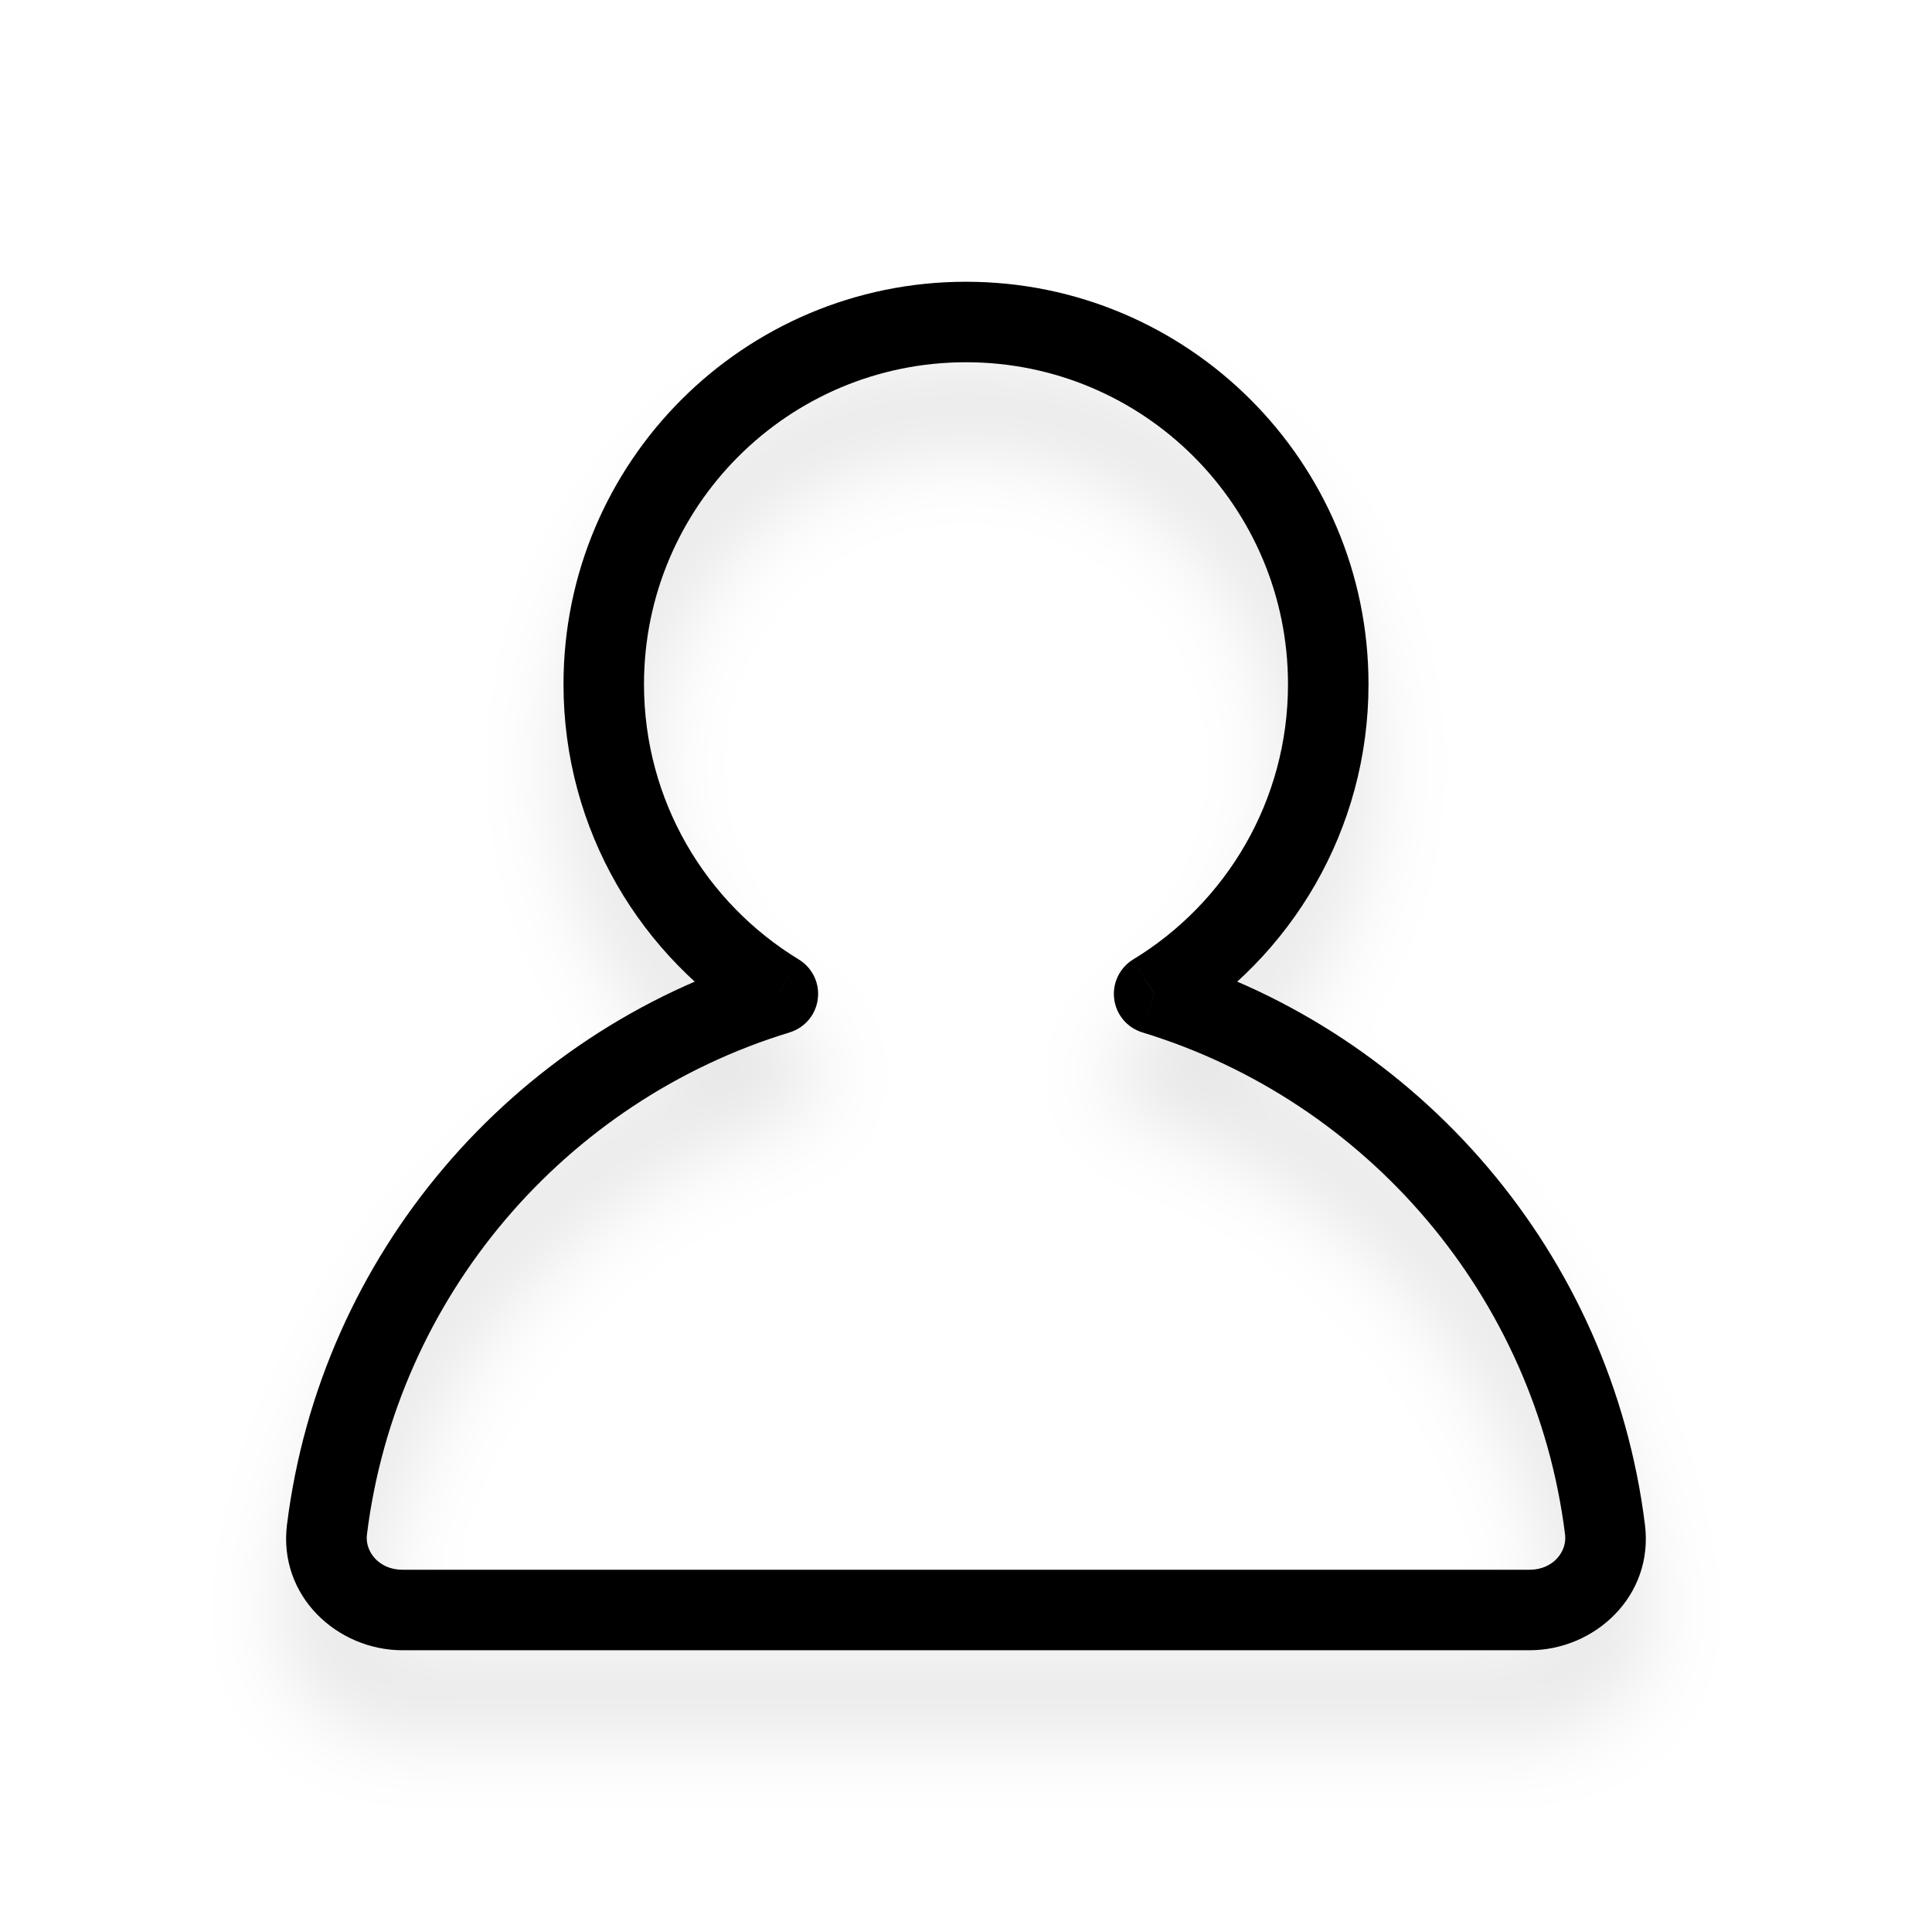
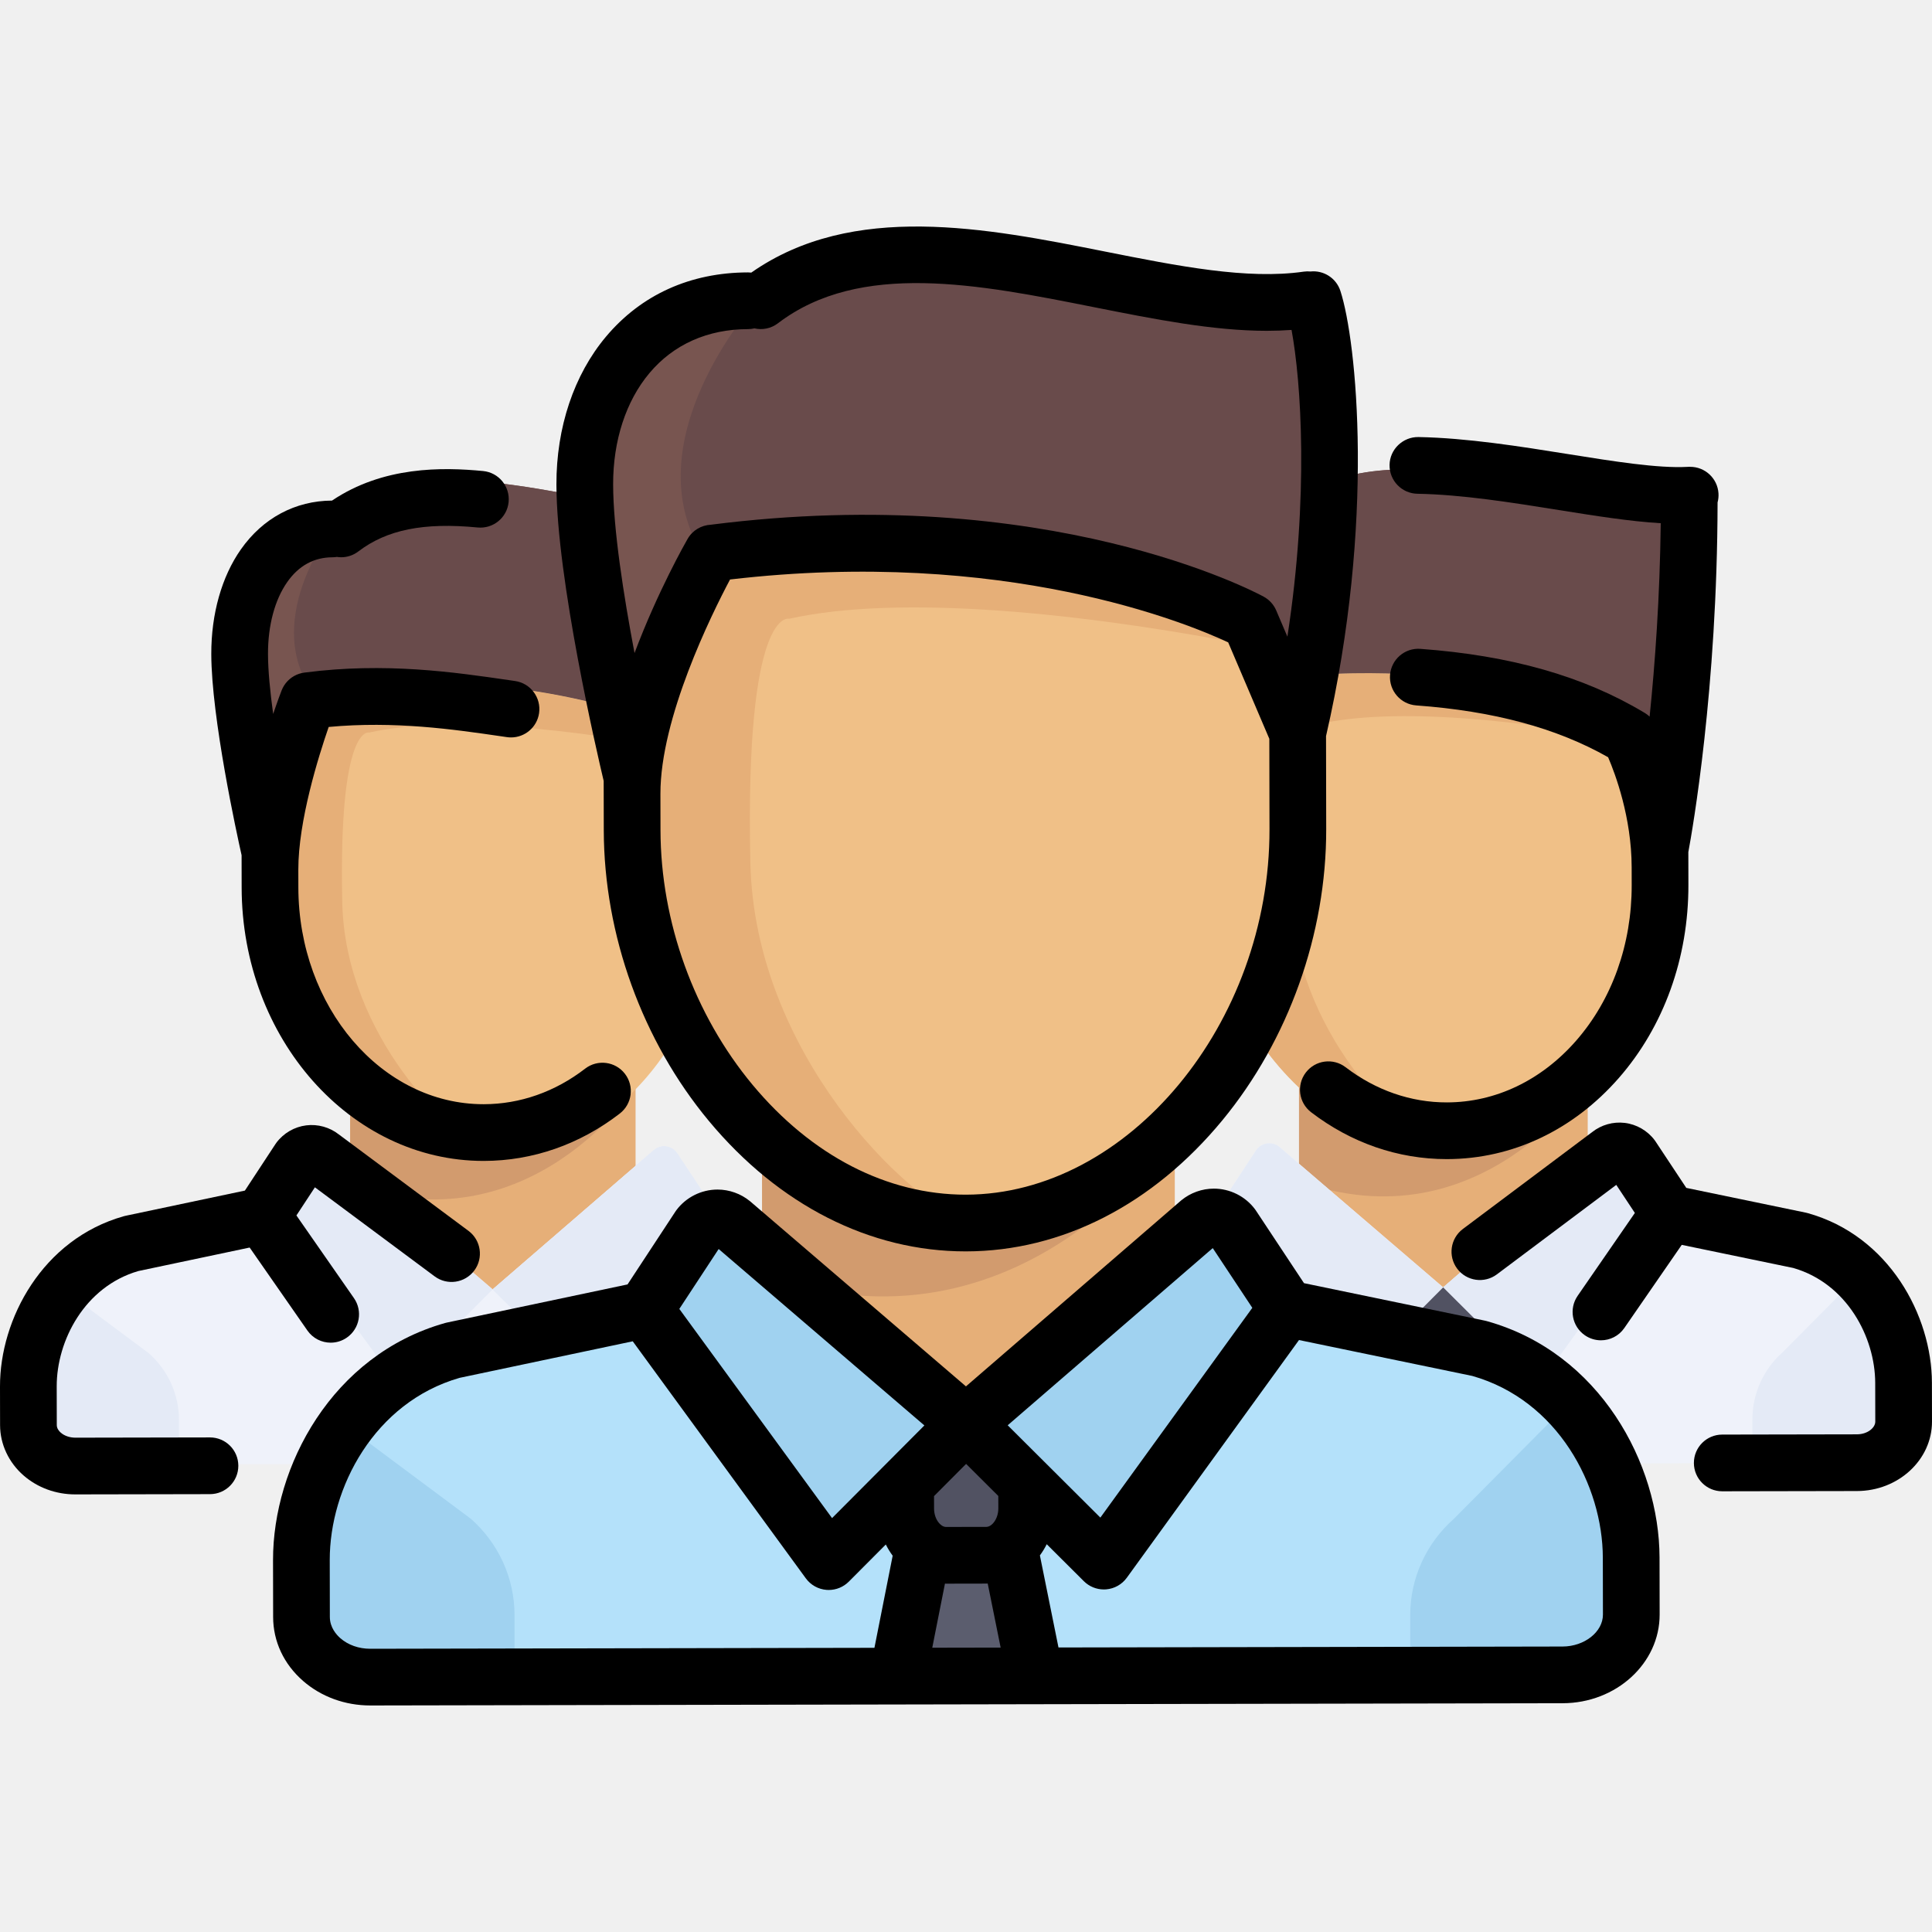
- <svg xmlns="http://www.w3.org/2000/svg" width="800px" height="800px" viewBox="0 0 24 24" fill="none">
-   <g clip-path="url(#clip0_15_82)">
-     <rect width="24" height="24" fill="white" />
-     <g filter="url(#filter0_d_15_82)">
-       <path d="M14.336 12.347L14.076 11.919C13.908 12.022 13.816 12.214 13.841 12.409C13.865 12.605 14.002 12.767 14.191 12.825L14.336 12.347ZM9.663 12.347L9.809 12.825C9.998 12.767 10.135 12.605 10.159 12.409C10.184 12.214 10.092 12.022 9.923 11.919L9.663 12.347ZM4.062 19.002L3.565 18.94L4.062 19.002ZM19.938 19.002L20.434 18.94L19.938 19.002ZM16 8.5C16 9.948 15.231 11.217 14.076 11.919L14.597 12.774C16.037 11.897 17 10.311 17 8.5H16ZM12 4.5C14.209 4.5 16 6.291 16 8.5H17C17 5.739 14.761 3.5 12 3.5V4.5ZM8 8.5C8 6.291 9.791 4.5 12 4.5V3.5C9.239 3.5 7 5.739 7 8.5H8ZM9.923 11.919C8.769 11.217 8 9.948 8 8.5H7C7 10.311 7.963 11.897 9.403 12.774L9.923 11.919ZM9.518 11.868C6.361 12.831 3.984 15.58 3.565 18.94L4.558 19.064C4.926 16.102 7.024 13.674 9.809 12.825L9.518 11.868ZM3.565 18.94C3.455 19.828 4.191 20.5 5 20.5V19.5C4.705 19.5 4.532 19.272 4.558 19.064L3.565 18.94ZM5 20.5H19V19.5H5V20.5ZM19 20.5C19.809 20.5 20.545 19.828 20.434 18.94L19.442 19.064C19.468 19.272 19.295 19.5 19 19.5V20.5ZM20.434 18.94C20.016 15.58 17.639 12.831 14.482 11.868L14.191 12.825C16.976 13.674 19.073 16.102 19.442 19.064L20.434 18.94Z" fill="#000000" />
-     </g>
+ <svg xmlns="http://www.w3.org/2000/svg" height="800px" width="800px" version="1.1" id="Layer_1" viewBox="0 0 512.002 512.002" xml:space="preserve">
+   <polygon style="fill:#E6AF78;" points="168.433,312.2 168.433,282.787 92.8,282.787 92.8,312.2 130.617,345.814 " />
+   <path style="fill:#D29B6E;" d="M92.8,282.787v31.033c47.638,17.164,75.633-25.793,75.633-25.793v-5.24H92.8V282.787z" />
+   <path style="fill:#EFF2FA;" d="M252.465,366.234c-0.03-16.19-10.269-33.453-27.886-38.354l-35.23-7.3l-10.005-15.109  c-1.438-1.91-4.177-2.237-6.024-0.719L130.56,341.7l0,0l0,0l-42.899-36.788c-1.853-1.51-4.591-1.172-6.022,0.742L71.692,320.8  l-35.202,7.432c-17.6,4.967-27.773,22.269-27.742,38.459l0.02,10.422c0.012,6.096,5.665,11.027,12.627,11.014l96.646-0.181  l25.212-0.047l96.646-0.181c6.962-0.013,12.597-4.966,12.585-11.061L252.465,366.234z" />
+   <g>
+     <path style="fill:#E4EAF6;" d="M39.42,358.614l-22.443-16.721c-5.36,7.225-8.244,16.169-8.228,24.798l0.02,10.422   c0.012,6.096,5.665,11.027,12.627,11.014l26.033-0.049v-11.815C47.428,369.53,44.516,363.114,39.42,358.614z" />
+     <path style="fill:#E4EAF6;" d="M252.484,376.656l-0.019-10.422c-0.019-10.34-4.209-21.113-11.82-28.828l-21.054,21.21   c-5.097,4.5-8.008,10.916-8.008,17.649v11.506l28.316-0.053C246.862,387.704,252.496,382.751,252.484,376.656z" />
  </g>
-   <defs>
-     <filter id="filter0_d_15_82" x="2.554" y="3.5" width="18.891" height="19" filterUnits="userSpaceOnUse" color-interpolation-filters="sRGB">
-       <feFlood flood-opacity="0" result="BackgroundImageFix" />
-       <feColorMatrix in="SourceAlpha" type="matrix" values="0 0 0 0 0 0 0 0 0 0 0 0 0 0 0 0 0 0 127 0" result="hardAlpha" />
-       <feOffset dy="1" />
-       <feGaussianBlur stdDeviation="0.5" />
-       <feColorMatrix type="matrix" values="0 0 0 0 0 0 0 0 0 0 0 0 0 0 0 0 0 0 0.1 0" />
-       <feBlend mode="normal" in2="BackgroundImageFix" result="effect1_dropShadow_15_82" />
-       <feBlend mode="normal" in="SourceGraphic" in2="effect1_dropShadow_15_82" result="shape" />
-     </filter>
-     <clipPath id="clip0_15_82">
-       <rect width="24" height="24" fill="white" />
-     </clipPath>
-   </defs>
+   <path style="fill:#785550;" d="M69.952,226.403c0.687-16.947,9.608-38.251,11.814-42.898c0.282-0.592,0.439-0.911,0.439-0.911  c6.808-0.863,13.33-1.387,19.545-1.635c1.775-0.071,3.527-0.12,5.253-0.147c47.456-0.763,75.72,14.316,75.72,14.316l8.881,20.395  c12.566-38.451,8.134-70.943,4.112-79.767c-30.577,4.295-76.133-20.909-104.614,0.162l0,0  c-18.097,0.033-30.569,15.088-30.533,33.753c0.035,18.018,8.469,54.027,8.469,54.027l0.914,5.884c-0.001-0.603-0.024-1.503,0-2.119  C69.953,227.433,69.95,226.433,69.952,226.403z" />
+   <path style="fill:#F0C087;" d="M191.142,239.71c0.044-0.335,0.086-0.669,0.126-1.003c1.058-8.801,2.078-19.941-1.804-28.096  c-2.417-5.077-4.498-10.33-6.741-15.482c0,0-28.264-15.08-75.72-14.316c-1.725,0.028-3.477,0.076-5.253,0.147  c-6.216,0.249-12.737,0.772-19.545,1.635c0,0-0.158,0.319-0.439,0.911c-16.369,34.502-18.966,77.377,11.047,105.862  c6.882,6.533,15.243,11.709,24.546,14.278c1.155,0.32,2.322,0.598,3.5,0.835c0.228,0.046,0.457,0.091,0.686,0.133  c2.943,0.547,5.948,0.834,9.003,0.828C165.962,305.378,187.12,270.138,191.142,239.71z" />
+   <path style="fill:#E6AF78;" d="M90.705,239.178c-1.026-47.425,7.1-45.039,7.1-45.039c20.045-4.488,53.234-1.32,86.794,5.381  c-0.62-1.468-1.241-2.934-1.877-4.391c0,0-28.264-15.08-75.72-14.316c-1.725,0.028-3.477,0.076-5.253,0.147  c-6.216,0.249-12.737,0.772-19.545,1.635c0,0-0.158,0.319-0.439,0.911c-16.369,34.502-18.966,77.377,11.047,105.862  c6.882,6.533,15.243,11.709,24.546,14.278c1.155,0.32,2.322,0.598,3.5,0.835c0.228,0.046,0.457,0.091,0.686,0.133  c2.935,0.546,5.933,0.832,8.98,0.828C119.512,301.693,91.466,274.342,90.705,239.178z" />
+   <path style="fill:#694B4B;" d="M195.715,135.757c-30.577,4.295-76.133-20.909-104.614,0.162c0,0-22.314,25.651-8.897,46.676  c6.808-0.863,13.33-1.387,19.545-1.635c0.037-0.002,0.074-0.002,0.111-0.004c1.737-0.068,3.452-0.116,5.141-0.143  c47.456-0.763,75.72,14.316,75.72,14.316l8.881,20.395C204.17,177.073,199.737,144.58,195.715,135.757z" />
+   <path style="fill:#E4EAF6;" d="M117.978,354.33l12.582-12.63l-42.899-36.788c-1.853-1.51-4.591-1.172-6.022,0.742L71.692,320.8  l33.703,46.159L117.978,354.33z" />
+   <path id="SVGCleanerId_0" style="fill:#E4EAF6;" d="M155.82,366.865l33.529-46.285l-10.005-15.109  c-1.438-1.91-4.177-2.237-6.024-0.719L130.56,341.7l12.63,12.582L155.82,366.865z" />
+   <g>
+     <path id="SVGCleanerId_0_1_" style="fill:#E4EAF6;" d="M155.82,366.865l33.529-46.285l-10.005-15.109   c-1.438-1.91-4.177-2.237-6.024-0.719L130.56,341.7l12.63,12.582L155.82,366.865z" />
+   </g>
+   <polygon style="fill:#E6AF78;" points="420.762,311.324 420.762,281.572 344.257,281.572 344.257,311.324 382.51,345.326 " />
+   <path style="fill:#D29B6E;" d="M344.257,281.572v31.391c48.187,17.361,76.505-26.09,76.505-26.09v-5.3L344.257,281.572  L344.257,281.572z" />
+   <path style="fill:#EFF2FA;" d="M505.763,365.981c-0.031-16.376-10.387-33.839-28.208-38.795l-35.635-7.384L431.8,304.519  c-1.455-1.932-4.225-2.262-6.094-0.728l-43.253,37.375l0,0l0,0l-43.393-37.211c-1.875-1.528-4.644-1.186-6.091,0.751l-10.062,15.32  l-35.607,7.517c-17.803,5.024-28.093,22.525-28.063,38.902l0.02,10.542c0.012,6.167,5.73,11.154,12.772,11.141l97.76-0.183  l25.503-0.048l97.76-0.183c7.043-0.013,12.742-5.023,12.73-11.189L505.763,365.981z" />
+   <g>
+     <path style="fill:#E4EAF6;" d="M290.261,358.274l-22.702-16.913c-5.422,7.308-8.339,16.355-8.323,25.083l0.02,10.542   c0.012,6.167,5.73,11.154,12.772,11.141l26.333-0.049v-11.951C298.361,369.315,295.417,362.826,290.261,358.274z" />
+     <path style="fill:#E4EAF6;" d="M505.782,376.523l-0.02-10.542c-0.02-10.459-4.257-21.357-11.956-29.161l-21.297,21.454   c-5.156,4.552-8.101,11.041-8.101,17.852v11.639l28.643-0.054C500.094,387.699,505.794,382.689,505.782,376.523z" />
+   </g>
+   <path style="fill:#785550;" d="M321.145,224.539c0.695-17.142,9.72-38.692,11.95-43.392c0.285-0.599,0.444-0.922,0.444-0.922  c6.887-0.873,13.484-1.403,19.771-1.654c1.796-0.072,3.568-0.121,5.313-0.149c48.003-0.772,76.593,14.482,76.593,14.482  l8.983,20.631c12.711-38.895,8.228-71.761,4.159-80.687c-30.929,4.344-77.011-21.151-105.82,0.163l0,0  c-18.306,0.033-30.921,15.262-30.885,34.141c0.035,18.225,8.566,54.65,8.566,54.65l0.925,5.952c-0.001-0.61-0.024-1.52,0-2.144  C321.146,225.581,321.144,224.569,321.145,224.539z" />
+   <path style="fill:#F0C087;" d="M443.732,237.999c0.045-0.339,0.087-0.677,0.128-1.015c1.07-8.903,2.102-20.171-1.825-28.421  c-2.445-5.136-4.55-10.449-6.819-15.661c0,0-28.59-15.254-76.593-14.482c-1.745,0.028-3.517,0.077-5.313,0.149  c-6.288,0.252-12.885,0.781-19.771,1.654c0,0-0.159,0.323-0.444,0.922c-16.558,34.9-19.185,78.27,11.174,107.082  c6.962,6.608,15.42,11.845,24.83,14.443c1.168,0.323,2.348,0.605,3.54,0.844c0.231,0.046,0.462,0.092,0.694,0.135  c2.977,0.553,6.017,0.843,9.106,0.838C418.263,304.424,439.664,268.778,443.732,237.999z" />
+   <path style="fill:#E6AF78;" d="M342.138,237.461c-1.037-47.972,7.182-45.558,7.182-45.558c20.276-4.54,53.847-1.336,87.794,5.443  c-0.627-1.485-1.256-2.968-1.899-4.443c0,0-28.59-15.254-76.593-14.482c-1.745,0.028-3.517,0.077-5.313,0.149  c-6.288,0.252-12.885,0.781-19.771,1.654c0,0-0.159,0.323-0.444,0.922c-16.558,34.9-19.185,78.27,11.174,107.082  c6.962,6.608,15.419,11.845,24.83,14.443c1.168,0.323,2.348,0.605,3.54,0.844c0.231,0.046,0.462,0.092,0.694,0.135  c2.969,0.552,6.001,0.841,9.083,0.837C371.277,300.696,342.907,273.031,342.138,237.461z" />
+   <path style="fill:#694B4B;" d="M448.359,132.847c-30.929,4.344-77.011-21.151-105.82,0.163c0,0-22.571,25.947-9,47.214  c6.887-0.873,13.484-1.403,19.771-1.654c0.038-0.002,0.075-0.002,0.113-0.004c1.757-0.069,3.492-0.118,5.2-0.145  c48.003-0.772,76.593,14.482,76.593,14.482l8.983,20.631C456.91,174.639,452.428,141.773,448.359,132.847z" />
+   <path style="fill:#E4EAF6;" d="M369.725,353.94l12.727-12.775l-43.393-37.211c-1.875-1.528-4.644-1.186-6.091,0.751l-10.062,15.32  l34.091,46.691L369.725,353.94z" />
+   <path id="SVGCleanerId_1" style="fill:#E4EAF6;" d="M408.004,366.619l33.916-46.819L431.8,304.518  c-1.455-1.932-4.225-2.262-6.094-0.728l-43.253,37.375l12.776,12.727L408.004,366.619z" />
+   <g>
+     <path id="SVGCleanerId_1_1_" style="fill:#E4EAF6;" d="M408.004,366.619l33.916-46.819L431.8,304.518   c-1.455-1.932-4.225-2.262-6.094-0.728l-43.253,37.375l12.776,12.727L408.004,366.619z" />
+   </g>
+   <g>
+     <polyline style="fill:#515262;" points="390.417,365.515 374.478,364.984 369.789,387.944 395.292,387.896 390.417,365.515  " />
+     <path style="fill:#515262;" d="M369.733,358.191c0.009,4.676,3.841,8.494,8.517,8.485l8.501-0.016   c4.676-0.009,8.493-3.841,8.485-8.517l-0.008-4.25l-12.776-12.727l-12.727,12.776L369.733,358.191z" />
+   </g>
+   <polygon style="fill:#E6AF78;" points="311.331,335.374 311.331,292.844 201.965,292.844 201.965,335.374 256.648,383.982 " />
+   <path style="fill:#D29B6E;" d="M201.965,292.844v44.874c68.885,24.819,109.366-37.297,109.366-37.297v-7.578H201.965z" />
+   <path style="fill:#B4E1FA;" d="M432.84,413.507c-0.044-23.41-14.849-48.374-40.324-55.459l-50.942-10.555l-14.467-21.846  c-2.079-2.761-6.04-3.234-8.711-1.041l-61.832,53.427l0,0l0,0l-62.032-53.195c-2.679-2.183-6.638-1.695-8.707,1.074l-14.385,21.901  L120.54,358.56c-25.45,7.182-40.16,32.201-40.116,55.611l0.028,15.07c0.017,8.815,8.191,15.946,18.258,15.927l139.75-0.263  l36.457-0.068l139.75-0.262c10.067-0.019,18.215-7.18,18.198-15.995L432.84,413.507z" />
+   <g>
+     <path style="fill:#A0D2F0;" d="M124.777,402.49l-32.452-24.178c-7.751,10.447-11.921,23.38-11.898,35.858l0.028,15.07   c0.017,8.815,8.191,15.946,18.258,15.927l37.643-0.071V428.01C136.358,418.274,132.148,408.997,124.777,402.49z" />
+     <path style="fill:#A0D2F0;" d="M432.868,428.577l-0.028-15.07c-0.028-14.952-6.086-30.53-17.091-41.686l-30.444,30.67   c-7.37,6.506-11.58,15.784-11.58,25.521v16.638l40.946-0.077C424.738,444.554,432.885,437.392,432.868,428.577z" />
+   </g>
+   <path style="fill:#785550;" d="M168.802,210.299c0.996-24.331,13.914-54.919,17.107-61.591c0.407-0.851,0.635-1.307,0.635-1.307  c9.859-1.238,19.303-1.991,28.303-2.348c2.572-0.102,5.108-0.172,7.607-0.211c68.72-1.096,109.648,20.555,109.648,20.555  l12.861,29.283c18.197-55.206,11.779-101.856,5.954-114.526c-44.277,6.167-109.727-29.98-150.971,0.273l-3.505,0.006  c-26.206,0.047-41.621,21.968-41.568,48.767c0.05,25.869,12.605,77.217,12.605,77.217l1.324,8.448c-0.002-0.867-0.035-2.158,0-3.043  C168.804,211.778,168.8,210.343,168.802,210.299z" />
+   <path style="fill:#F0C087;" d="M344.293,229.405c0.064-0.481,0.125-0.961,0.183-1.441c1.532-12.636,3.009-28.63-2.613-40.339  c-3.5-7.289-6.513-14.831-9.762-22.229c0,0-40.928-21.652-109.648-20.555c-2.499,0.04-5.035,0.109-7.607,0.211  c-9.001,0.358-18.444,1.109-28.303,2.348c0,0-0.228,0.457-0.636,1.309c-23.703,49.537-27.465,111.096,15.998,151.993  c9.967,9.378,22.073,16.812,35.545,20.5c1.673,0.459,3.362,0.859,5.068,1.197c0.331,0.066,0.662,0.131,0.994,0.192  c4.261,0.786,8.614,1.196,13.037,1.188C307.832,323.689,338.47,273.093,344.293,229.405z" />
+   <path style="fill:#E6AF78;" d="M198.854,228.641c-1.485-68.091,10.281-64.665,10.281-64.665  c29.027-6.443,77.086-1.896,125.684,7.726c-0.898-2.107-1.798-4.212-2.717-6.305c0,0-40.928-21.652-109.648-20.555  c-2.499,0.04-5.035,0.109-7.607,0.211c-9.001,0.358-18.444,1.109-28.303,2.348c0,0-0.228,0.457-0.636,1.309  c-23.703,49.536-27.465,111.096,15.998,151.992c9.966,9.378,22.073,16.812,35.545,20.5c1.673,0.459,3.362,0.859,5.068,1.197  c0.331,0.066,0.662,0.131,0.994,0.192c4.25,0.784,8.592,1.193,13.004,1.187C240.569,318.398,199.956,279.129,198.854,228.641z" />
+   <path style="fill:#694B4B;" d="M350.917,80.153c-44.277,6.167-109.727-29.98-150.971,0.273c0,0-32.83,36.789-13.403,66.974  c9.859-1.238,19.303-1.991,28.303-2.348c0.054-0.002,0.107-0.003,0.161-0.006c2.516-0.098,4.999-0.167,7.444-0.206  c68.72-1.096,109.648,20.555,109.648,20.555l12.861,29.283C363.16,139.473,356.741,92.822,350.917,80.153z" />
+   <path style="fill:#A0D2F0;" d="M238.372,396.295l18.194-18.263l-62.032-53.195c-2.679-2.183-6.638-1.695-8.707,1.074l-14.385,21.901  l48.734,66.746L238.372,396.295z" />
+   <path style="fill:#E4EAF6;" d="M293.091,414.42l48.483-66.928l-14.467-21.846c-2.079-2.761-6.04-3.234-8.711-1.041l-61.832,53.427  l18.263,18.194L293.091,414.42z" />
+   <path style="fill:#A0D2F0;" d="M293.091,414.42l48.483-66.928l-14.467-21.846c-2.079-2.761-6.04-3.234-8.711-1.041l-61.832,53.427  l18.263,18.194L293.091,414.42z" />
+   <polyline style="fill:#5B5D6E;" points="267.952,412.842 245.167,412.082 238.464,444.903 274.92,444.835 267.952,412.842 " />
+   <path style="fill:#515262;" d="M237.382,403.559c0.013,7.051,5.793,12.81,12.844,12.796l12.82-0.024  c7.051-0.013,12.81-5.793,12.796-12.844l-0.012-6.409l-19.266-19.194l-19.194,19.266L237.382,403.559z" />
+   <path d="M160.009,220.024c0.052,27.767,10.22,55.868,27.893,77.098c18.532,22.259,42.667,34.509,67.982,34.508  c0.048,0,0.099,0,0.147,0c25.363-0.048,49.483-12.388,67.916-34.746c17.537-21.27,27.565-49.398,27.512-77.171l-0.046-24.639  c13.091-56.831,8.118-104.773,3.804-117.985c-1.12-3.432-4.476-5.507-7.927-5.14c-0.58-0.054-1.174-0.049-1.776,0.038  c-14.988,2.171-33.325-1.476-52.738-5.336c-31.341-6.232-66.758-13.261-93.677,5.591c-0.282-0.032-0.566-0.052-0.856-0.052  c-0.005,0-0.01,0-0.015,0c-15.282,0.029-28.291,5.911-37.621,17.012c-8.508,10.123-13.178,24.047-13.15,39.207  c0.047,25.034,10.824,71.385,12.525,78.55L160.009,220.024z M256.003,316.601c-0.039,0-0.078,0-0.117,0  c-20.772,0-40.809-10.33-56.433-29.096c-15.471-18.582-24.37-43.188-24.415-67.509l-0.018-9.611c0,0,0-0.001,0-0.002  c-0.038-20.12,13.509-47.494,18.451-56.81c72.711-8.51,121.309,11.649,132.011,16.66l10.904,25.56l0.045,23.949  C336.529,271.258,298.945,316.52,256.003,316.601z M172.113,98.869c6.39-7.603,15.431-11.632,26.144-11.652  c0.577-0.001,1.136-0.073,1.675-0.197c2.099,0.479,4.387,0.059,6.233-1.349c21.761-16.594,53.238-10.335,83.68-4.281  c16.137,3.209,31.575,6.279,45.903,6.279c2.203,0,4.378-0.08,6.528-0.235c2.522,13.647,4.655,43.9-1.1,81.287l-2.962-6.943  c-0.663-1.556-1.833-2.842-3.318-3.651c-2.298-1.251-57.209-30.458-146.529-19.069c-2.466,0.124-4.819,1.454-6.142,3.753  c-0.528,0.918-7.943,13.931-14.068,30.26c-2.897-15.287-5.648-32.89-5.67-44.692C162.465,116.761,165.884,106.282,172.113,98.869z" />
+   <path d="M393.973,350.099c-0.161-0.044-0.325-0.084-0.489-0.118l-47.91-9.927l-12.757-19.265c-0.083-0.126-0.171-0.25-0.262-0.372  C330,317.025,325.939,315,321.692,315c-3.134,0-6.197,1.097-8.621,3.088c-0.048,0.04-0.097,0.08-0.144,0.121l-56.936,49.198  l-57.122-48.984c-0.047-0.04-0.095-0.08-0.144-0.12c-2.419-1.971-5.466-3.056-8.581-3.056c-4.268,0-8.34,2.04-10.893,5.456  c-0.09,0.121-0.177,0.245-0.26,0.372l-12.685,19.313l-47.873,10.107c-0.164,0.034-0.328,0.074-0.489,0.12  c-29.992,8.463-45.636,38.027-45.588,62.857l0.028,15.07c0.012,6.461,2.83,12.472,7.935,16.925  c4.808,4.194,11.126,6.502,17.797,6.501c0.018,0,0.037,0,0.055,0l139.713-0.262c0.01,0,0.021,0.001,0.031,0.001  c0.013,0,0.025-0.001,0.037-0.001l36.374-0.068c0.01,0,0.019,0.001,0.029,0.001c0.009,0,0.018-0.001,0.027-0.001l139.745-0.263  c14.194-0.027,25.723-10.58,25.698-23.524l-0.028-15.07C439.751,387.954,423.996,358.45,393.973,350.099z M321.393,330.758  l10.485,15.833l-40.27,55.591l-24.558-24.467L321.393,330.758z M250.424,419.672c0.097,0.002,0.193,0.017,0.292,0.017  c0.01,0,0.021,0,0.031,0l10.686-0.02c0.108,0,0.213-0.016,0.322-0.019l3.429,16.979l-18.125,0.034L250.424,419.672z   M264.569,399.742c0.005,2.755-1.696,4.895-3.164,4.898l-10.686,0.02c-0.001,0-0.002,0-0.003,0c-0.837,0-1.521-0.645-1.854-1.031  c-0.84-0.971-1.323-2.376-1.326-3.855l-0.006-3.292l8.5-8.532l8.532,8.5L264.569,399.742z M190.452,331.004l54.52,46.753  l-24.466,24.558l-40.479-55.438L190.452,331.004z M98.143,436.942c-0.009,0-0.018,0-0.027,0c-3.037,0-5.847-0.993-7.917-2.798  c-1.038-0.906-2.779-2.84-2.785-5.628l-0.028-15.07c-0.036-19.101,11.772-41.778,34.409-48.299l45.89-9.689l45.869,62.82  c1.295,1.774,3.303,2.894,5.495,3.061c0.191,0.015,0.384,0.022,0.574,0.022c1.99,0,3.907-0.791,5.323-2.211l9.804-9.841  c0.522,1.043,1.127,2.039,1.82,2.975c-0.004,0.02-0.01,0.038-0.014,0.057l-4.822,24.349L98.143,436.942z M414.099,436.349  l-133.589,0.25l-4.913-24.331c-0.004-0.021-0.011-0.04-0.016-0.061c0.681-0.928,1.294-1.919,1.816-2.971l9.834,9.797  c1.415,1.409,3.323,2.191,5.303,2.191c0.2,0,0.401-0.008,0.602-0.024c2.191-0.175,4.195-1.302,5.483-3.082l45.632-62.993  l45.927,9.516c22.662,6.435,34.554,29.068,34.59,48.168l0.028,15.07C424.807,432.461,419.907,436.338,414.099,436.349z" />
+   <path d="M64.04,235.239c0.075,39.959,28.822,72.421,64.109,72.418c0.034,0,0.073,0,0.108,0c12.935-0.024,25.382-4.366,35.994-12.556  c3.285-2.535,3.893-7.254,1.358-10.54c-2.536-3.286-7.254-3.893-10.54-1.358c-7.967,6.148-17.248,9.407-26.841,9.425  c-0.028,0-0.052,0-0.08,0c-27.009,0-49.02-25.739-49.08-57.417l-0.009-4.712l0,0c-0.025-12.901,5.337-30.02,8.047-37.847  c17.483-1.628,33.078,0.634,45.803,2.488l1.435,0.209c0.367,0.053,0.73,0.079,1.09,0.079c3.672,0,6.883-2.694,7.427-6.434  c0.597-4.108-2.248-7.92-6.355-8.517l-1.429-0.207c-14.701-2.143-32.992-4.808-54.325-2.036c-0.03,0.003-0.059,0.006-0.089,0.01  h-0.001c-0.005,0-0.009,0.002-0.014,0.002c-0.238,0.032-0.474,0.075-0.707,0.129c-0.109,0.025-0.213,0.059-0.32,0.088  c-0.125,0.035-0.251,0.067-0.375,0.108c-0.14,0.047-0.276,0.103-0.412,0.157c-0.087,0.035-0.175,0.066-0.26,0.104  c-0.141,0.063-0.278,0.134-0.414,0.206c-0.079,0.041-0.159,0.079-0.236,0.123c-0.125,0.071-0.244,0.149-0.365,0.227  c-0.086,0.056-0.174,0.109-0.258,0.168c-0.101,0.071-0.197,0.148-0.294,0.225c-0.097,0.076-0.195,0.151-0.29,0.232  c-0.077,0.067-0.149,0.138-0.224,0.208c-0.105,0.098-0.21,0.196-0.31,0.302c-0.06,0.063-0.116,0.131-0.174,0.197  c-0.103,0.116-0.205,0.231-0.302,0.355c-0.056,0.072-0.106,0.147-0.159,0.221c-0.087,0.121-0.176,0.241-0.256,0.369  c-0.067,0.105-0.125,0.216-0.187,0.326c-0.057,0.101-0.117,0.198-0.17,0.303c-0.102,0.2-0.192,0.406-0.277,0.615  c-0.007,0.018-0.016,0.034-0.023,0.052c0,0.001-0.002,0.005-0.003,0.007c-0.007,0.018-0.013,0.035-0.02,0.052  c-0.172,0.444-1.041,2.707-2.22,6.19c-0.807-5.891-1.361-11.515-1.369-15.91c-0.014-7.579,1.798-14.348,5.106-19.058  c3.046-4.34,7.081-6.545,11.993-6.555c0.393,0,0.776-0.041,1.153-0.1c0.374,0.057,0.75,0.096,1.13,0.096  c1.588,0,3.19-0.502,4.551-1.54c7.579-5.778,17.334-7.738,31.631-6.354c4.131,0.397,7.804-2.625,8.204-6.755  c0.4-4.131-2.625-7.804-6.756-8.204c-10.819-1.047-26.483-1.3-40.045,7.83c-9.757,0.05-18.334,4.643-24.162,12.945  c-5.072,7.225-7.854,17.07-7.834,27.721c0.032,16.883,6.777,47.731,8.03,53.316L64.04,235.239z" />
+   <path d="M55.647,380.934c-0.005,0-0.01,0-0.015,0l-35.681,0.067c-1.459-0.01-2.866-0.476-3.828-1.315  c-0.489-0.427-1.073-1.125-1.074-2.028l-0.019-10.262c-0.023-12.08,7.392-26.408,21.61-30.55l29.521-6.233l15.304,21.989  c1.461,2.098,3.798,3.222,6.175,3.222c1.481,0,2.978-0.437,4.285-1.348c3.407-2.371,4.246-7.054,1.876-10.46l-15.247-21.907  l4.898-7.457l31.729,23.596c3.328,2.477,8.037,1.784,10.514-1.545c2.477-3.33,1.784-8.037-1.545-10.514l-34.361-25.555  c-2.427-1.905-5.555-2.779-8.623-2.402c-3.135,0.387-6.018,2.06-7.909,4.591c-0.091,0.122-0.177,0.246-0.262,0.373l-8.094,12.324  l-31.627,6.678c-0.164,0.035-0.328,0.075-0.489,0.12C11.217,328.404-0.034,349.617,0,367.426l0.019,10.261  c0.009,5.027,2.277,9.884,6.224,13.326c3.71,3.236,8.572,5.019,13.693,5.018c0.014,0,0.028,0,0.042,0l35.681-0.067  c4.15-0.008,7.508-3.379,7.5-7.528C63.153,384.289,59.791,380.934,55.647,380.934z" />
+   <path d="M375.628,130.852c11.82,0.213,24.871,2.3,37.493,4.318c9.704,1.551,18.991,3.024,26.994,3.486  c-0.234,19.623-1.509,37.225-2.948,51.256c-0.054-0.051-0.111-0.101-0.167-0.15c-0.109-0.097-0.22-0.188-0.334-0.279  c-0.078-0.061-0.155-0.122-0.236-0.181c-0.126-0.092-0.255-0.177-0.387-0.26c-0.052-0.033-0.099-0.071-0.152-0.103  c-0.06-0.036-0.121-0.069-0.181-0.105c-0.017-0.009-0.033-0.02-0.051-0.029c-15.99-9.591-35.37-15.106-59.241-16.851  c-4.142-0.305-7.74,2.807-8.042,6.946s2.807,7.74,6.946,8.042c20.578,1.504,37.237,6.008,50.848,13.733  c1.892,4.407,6.214,15.921,6.239,29.162l0,0l0.009,4.711c0.029,15.702-5.199,30.35-14.724,41.244  c-9.202,10.524-21.354,16.333-34.22,16.357c-9.56,0.031-18.886-3.206-26.877-9.324c-3.295-2.523-8.011-1.898-10.535,1.398  c-2.523,3.295-1.897,8.012,1.399,10.534c10.614,8.127,23.035,12.421,35.931,12.42c0.037,0,0.074,0,0.11,0  c17.255-0.032,33.416-7.666,45.505-21.494c11.927-13.642,18.474-31.812,18.438-51.164l-0.016-8.71  c1.086-5.828,7.669-43.215,7.747-92.663c0.201-0.757,0.292-1.558,0.241-2.383c-0.243-4.01-3.589-7.084-7.563-7.05  c-0.063-0.001-0.124-0.009-0.188-0.009c-0.005,0-0.01,0-0.015,0c-0.165,0-0.327,0.015-0.49,0.025  c-7.807,0.41-19.399-1.439-31.67-3.401c-12.523-2.002-26.717-4.271-39.593-4.505c-4.104-0.058-7.575,3.228-7.649,7.377  C368.175,127.352,371.478,130.777,375.628,130.852z" />
+   <path d="M511.981,366.464c-0.034-17.809-11.365-38.98-32.955-44.984c-0.162-0.045-0.325-0.084-0.489-0.118l-31.651-6.558  l-8.14-12.293c-0.083-0.126-0.171-0.25-0.263-0.372c-1.9-2.524-4.789-4.186-7.926-4.561c-3.069-0.367-6.193,0.52-8.613,2.434  l-34.267,25.684c-3.32,2.489-3.995,7.2-1.506,10.52c2.489,3.32,7.198,3.995,10.52,1.506l31.64-23.716l4.926,7.439l-15.165,21.964  c-2.359,3.416-1.501,8.095,1.915,10.454c1.303,0.899,2.79,1.332,4.262,1.332c2.386,0,4.732-1.133,6.191-3.246l15.222-22.046  l29.544,6.121c14.234,4.089,21.703,18.389,21.726,30.469l0.019,10.261c0.003,1.586-2.004,3.356-4.889,3.361l-35.681,0.066  c-4.15,0.008-7.508,3.378-7.5,7.529c0.008,4.145,3.37,7.5,7.514,7.499c0.005,0,0.01,0,0.015,0l35.681-0.066  c10.986-0.021,19.909-8.284,19.89-18.419L511.981,366.464z" />
</svg>
